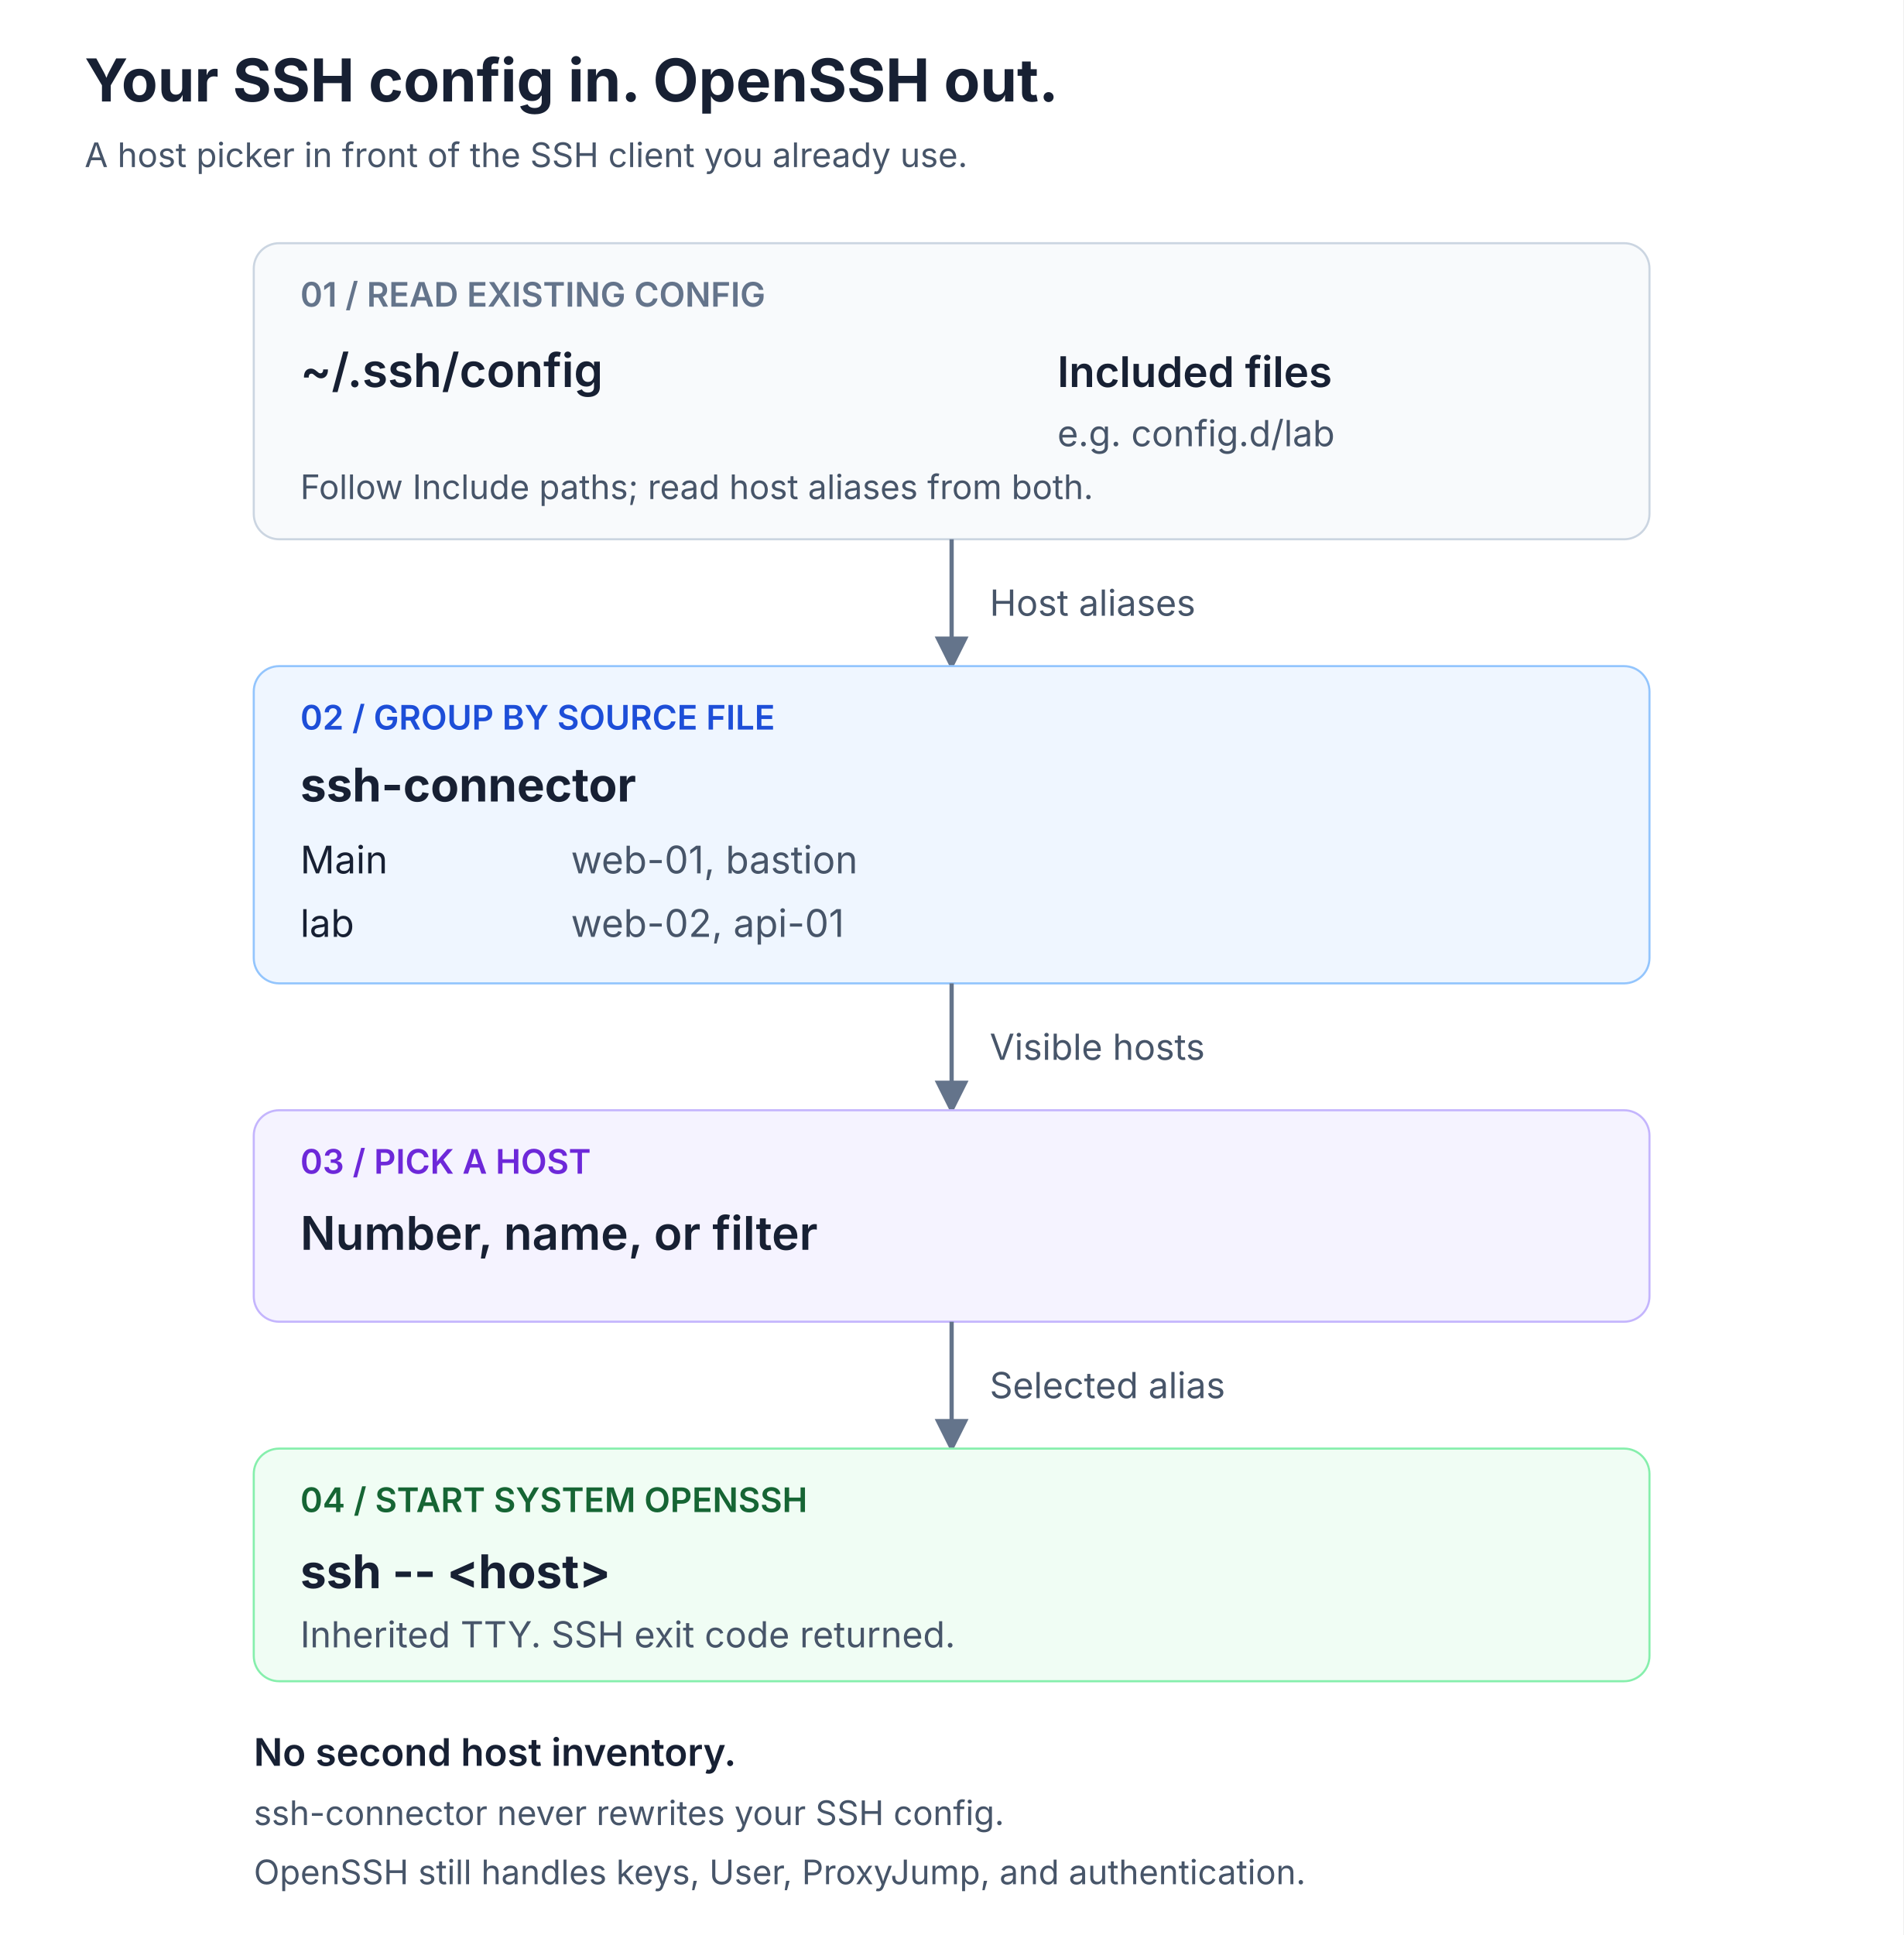
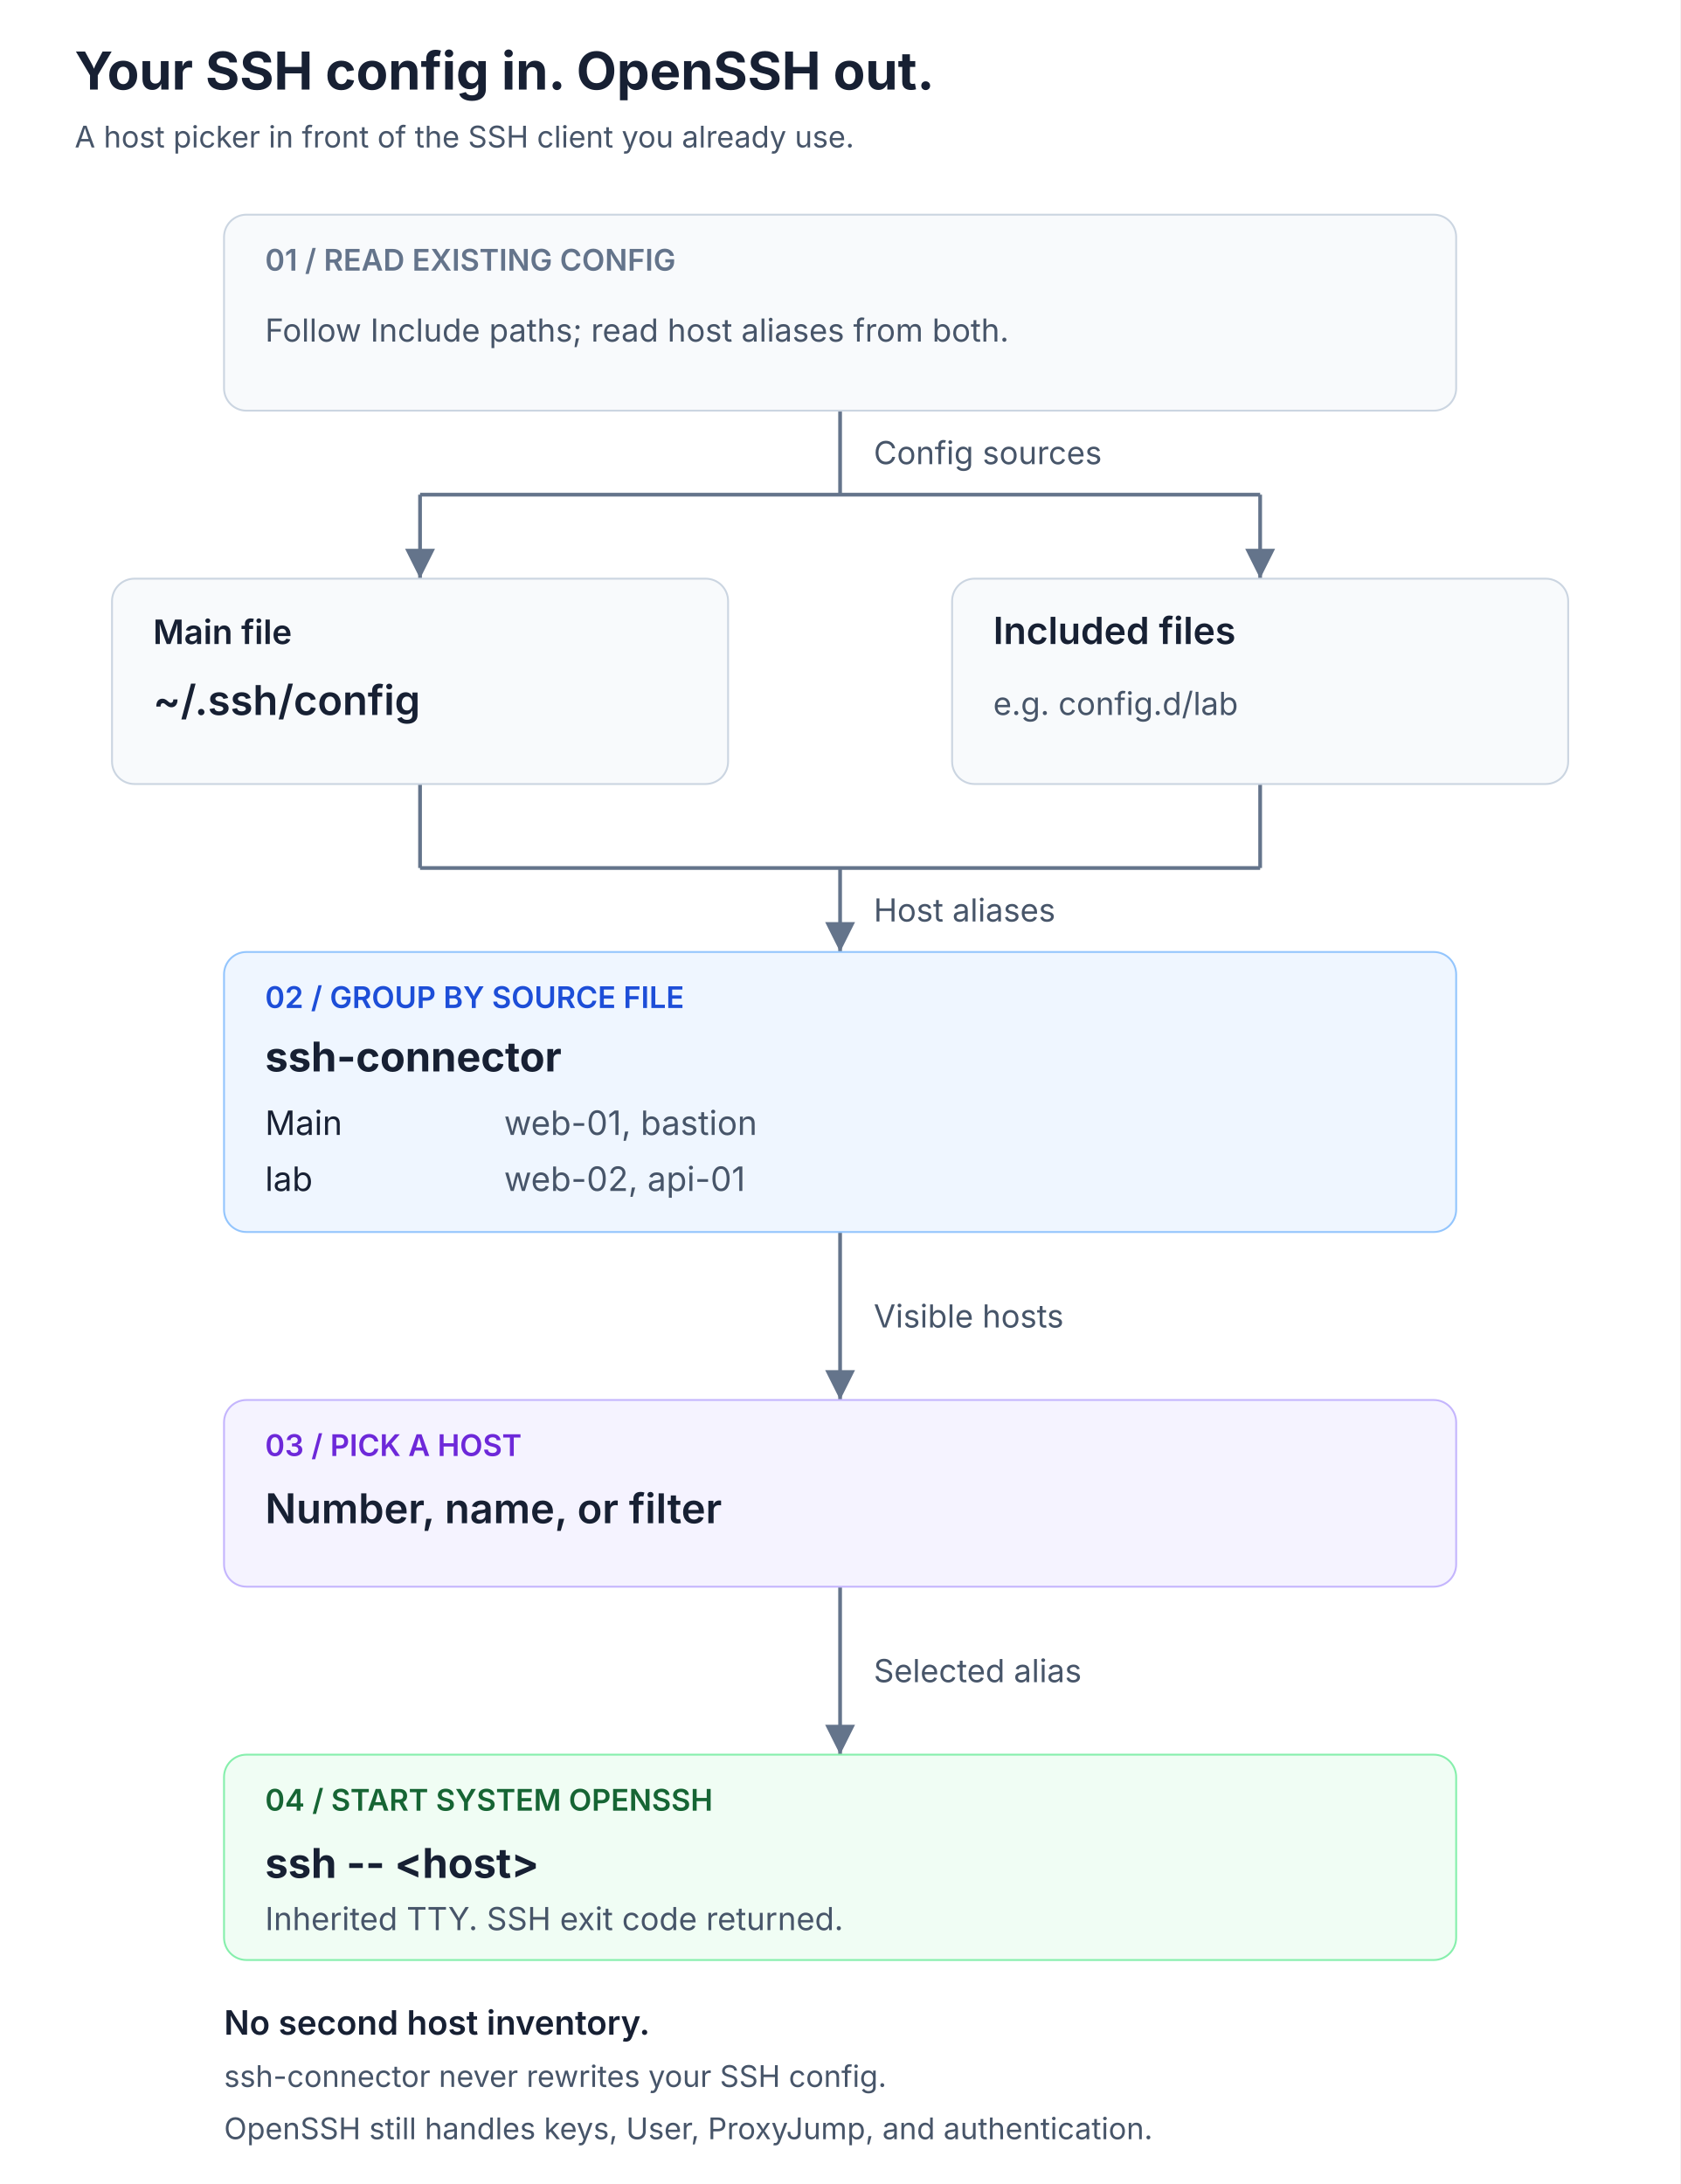
- <svg xmlns="http://www.w3.org/2000/svg" viewBox="0 0 900 915" role="img" aria-labelledby="title desc">
+ <svg xmlns="http://www.w3.org/2000/svg" viewBox="0 0 900 1170" role="img" aria-labelledby="title desc">
  <defs>
-     <marker id="arrow" markerWidth="8" markerHeight="8" refX="7" refY="4" orient="auto">
+     <marker id="arrow" markerWidth="8" markerHeight="8" refX="8" refY="4" orient="auto">
      <polygon points="0,0 8,4 0,8" fill="#64748b" />
    </marker>
  </defs>
-   <rect width="900" height="915" fill="#ffffff" />
+   <rect width="900" height="1170" fill="#ffffff" />
  <g font-family="-apple-system, BlinkMacSystemFont, 'Segoe UI', sans-serif" fill="#172033">
    <text x="40" y="48" font-size="28" font-weight="700">Your SSH config in. OpenSSH out.</text>
    <text x="40" y="79" font-size="16" fill="#475569">A host picker in front of the SSH client you already use.</text>
-     <rect id="config" x="120" y="115" width="660" height="140" rx="12" fill="#f8fafc" stroke="#cbd5e1" />
+     <g id="connectors" fill="none" stroke="#64748b" stroke-width="2">
+       <path id="config-fanout" d="M450 220 V265 M225 265 H675" />
+       <line id="main-source" x1="225" y1="265" x2="225" y2="310" marker-end="url(#arrow)" />
+       <line id="included-source" x1="675" y1="265" x2="675" y2="310" marker-end="url(#arrow)" />
+       <line id="main-aliases" x1="225" y1="420" x2="225" y2="465" />
+       <line id="included-aliases" x1="675" y1="420" x2="675" y2="465" />
+       <path id="alias-fanin" d="M225 465 H675 M450 465 V510" marker-end="url(#arrow)" />
+       <line id="visible-hosts" x1="450" y1="660" x2="450" y2="750" marker-end="url(#arrow)" />
+       <line id="selected-alias" x1="450" y1="850" x2="450" y2="940" marker-end="url(#arrow)" />
+     </g>
+     <g font-size="17" dominant-baseline="middle" fill="#475569">
+       <text x="468" y="242.5">Config sources</text>
+       <text x="468" y="487.5">Host aliases</text>
+       <text x="468" y="705">Visible hosts</text>
+       <text x="468" y="895">Selected alias</text>
+     </g>
+     <rect id="discovery" x="120" y="115" width="660" height="105" rx="12" fill="#f8fafc" stroke="#cbd5e1" />
    <text x="142" y="145" font-size="16" font-weight="600" fill="#64748b">01 / READ EXISTING CONFIG</text>
-     <text x="142" y="183" font-size="22" font-weight="600">~/.ssh/config</text>
-     <text x="500" y="183" font-size="20" font-weight="600">Included files</text>
-     <text x="500" y="211" font-size="17" fill="#475569">e.g. config.d/lab</text>
-     <text x="142" y="236" font-size="16" fill="#475569">Follow Include paths; read host aliases from both.</text>
-     <line id="host-aliases" x1="450" y1="255" x2="450" y2="315" stroke="#64748b" stroke-width="2" marker-end="url(#arrow)" />
-     <text x="468" y="285" font-size="17" dominant-baseline="middle" fill="#475569">Host aliases</text>
-     <rect id="groups" x="120" y="315" width="660" height="150" rx="12" fill="#eff6ff" stroke="#93c5fd" />
-     <text x="142" y="345" font-size="16" font-weight="600" fill="#1d4ed8">02 / GROUP BY SOURCE FILE</text>
-     <text x="142" y="379" font-size="22" font-weight="700">ssh-connector</text>
-     <text x="142" y="413" font-size="18">Main</text>
-     <text x="270" y="413" font-size="18" fill="#475569">web-01, bastion</text>
-     <text x="142" y="443" font-size="18">lab</text>
-     <text x="270" y="443" font-size="18" fill="#475569">web-02, api-01</text>
-     <line id="visible-hosts" x1="450" y1="465" x2="450" y2="525" stroke="#64748b" stroke-width="2" marker-end="url(#arrow)" />
-     <text x="468" y="495" font-size="17" dominant-baseline="middle" fill="#475569">Visible hosts</text>
-     <rect id="selection" x="120" y="525" width="660" height="100" rx="12" fill="#f5f3ff" stroke="#c4b5fd" />
-     <text x="142" y="555" font-size="16" font-weight="600" fill="#6d28d9">03 / PICK A HOST</text>
-     <text x="142" y="591" font-size="22" font-weight="600">Number, name, or filter</text>
-     <line id="selected-alias" x1="450" y1="625" x2="450" y2="685" stroke="#64748b" stroke-width="2" marker-end="url(#arrow)" />
-     <text x="468" y="655" font-size="17" dominant-baseline="middle" fill="#475569">Selected alias</text>
-     <rect id="ssh" x="120" y="685" width="660" height="110" rx="12" fill="#f0fdf4" stroke="#86efac" />
-     <text x="142" y="715" font-size="16" font-weight="600" fill="#166534">04 / START SYSTEM OPENSSH</text>
-     <text x="142" y="751" font-size="22" font-weight="700">ssh -- &lt;host&gt;</text>
-     <text x="142" y="779" font-size="17" fill="#475569">Inherited TTY. SSH exit code returned.</text>
-     <text x="120" y="835" font-size="18" font-weight="600">No second host inventory.</text>
-     <text x="120" y="863" font-size="16" fill="#475569">ssh-connector never rewrites your SSH config.</text>
-     <text x="120" y="891" font-size="16" fill="#475569">OpenSSH still handles keys, User, ProxyJump, and authentication.</text>
+     <text x="142" y="183" font-size="17" fill="#475569">Follow Include paths; read host aliases from both.</text>
+     <rect id="main-config" x="60" y="310" width="330" height="110" rx="12" fill="#f8fafc" stroke="#cbd5e1" />
+     <text x="82" y="345" font-size="18" font-weight="600">Main file</text>
+     <text x="82" y="383" font-size="22" font-weight="600">~/.ssh/config</text>
+     <rect id="included-config" x="510" y="310" width="330" height="110" rx="12" fill="#f8fafc" stroke="#cbd5e1" />
+     <text x="532" y="345" font-size="20" font-weight="600">Included files</text>
+     <text x="532" y="383" font-size="17" fill="#475569">e.g. config.d/lab</text>
+     <rect id="groups" x="120" y="510" width="660" height="150" rx="12" fill="#eff6ff" stroke="#93c5fd" />
+     <text x="142" y="540" font-size="16" font-weight="600" fill="#1d4ed8">02 / GROUP BY SOURCE FILE</text>
+     <text x="142" y="574" font-size="22" font-weight="700">ssh-connector</text>
+     <text x="142" y="608" font-size="18">Main</text>
+     <text x="270" y="608" font-size="18" fill="#475569">web-01, bastion</text>
+     <text x="142" y="638" font-size="18">lab</text>
+     <text x="270" y="638" font-size="18" fill="#475569">web-02, api-01</text>
+     <rect id="selection" x="120" y="750" width="660" height="100" rx="12" fill="#f5f3ff" stroke="#c4b5fd" />
+     <text x="142" y="780" font-size="16" font-weight="600" fill="#6d28d9">03 / PICK A HOST</text>
+     <text x="142" y="816" font-size="22" font-weight="600">Number, name, or filter</text>
+     <rect id="ssh" x="120" y="940" width="660" height="110" rx="12" fill="#f0fdf4" stroke="#86efac" />
+     <text x="142" y="970" font-size="16" font-weight="600" fill="#166534">04 / START SYSTEM OPENSSH</text>
+     <text x="142" y="1006" font-size="22" font-weight="700">ssh -- &lt;host&gt;</text>
+     <text x="142" y="1034" font-size="17" fill="#475569">Inherited TTY. SSH exit code returned.</text>
+     <text x="120" y="1090" font-size="18" font-weight="600">No second host inventory.</text>
+     <text x="120" y="1118" font-size="16" fill="#475569">ssh-connector never rewrites your SSH config.</text>
+     <text x="120" y="1146" font-size="16" fill="#475569">OpenSSH still handles keys, User, ProxyJump, and authentication.</text>
  </g>
</svg>
